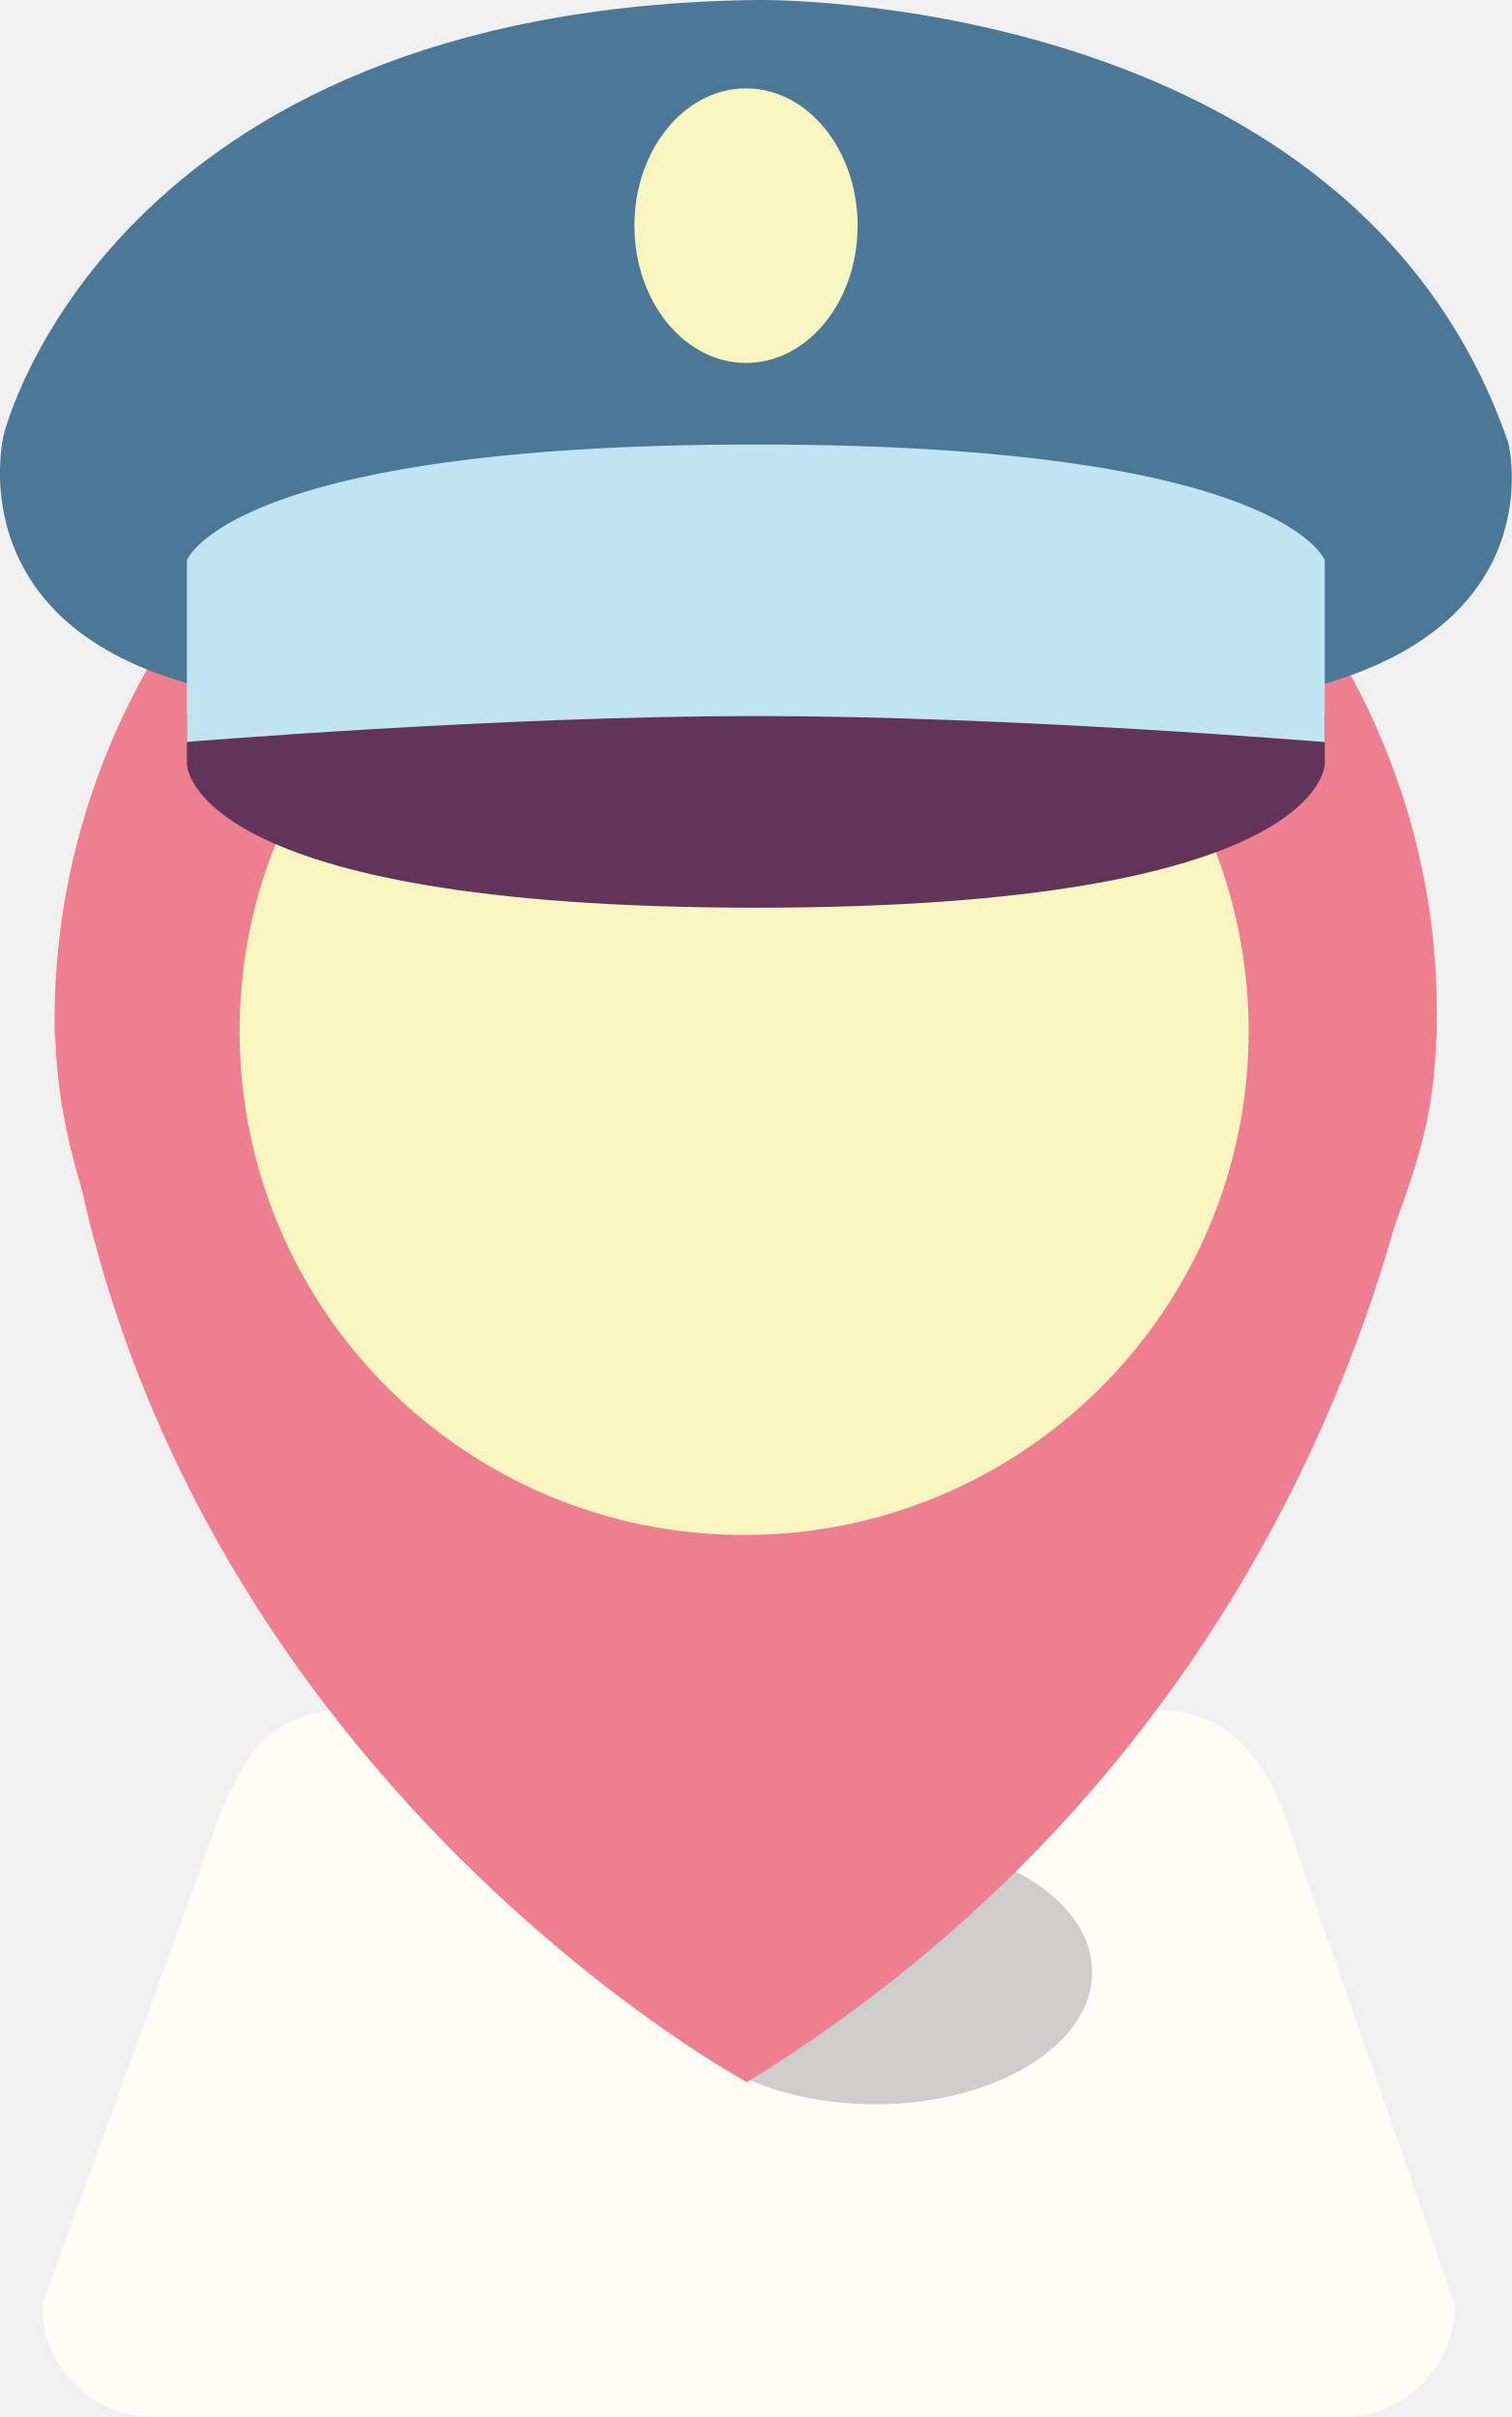
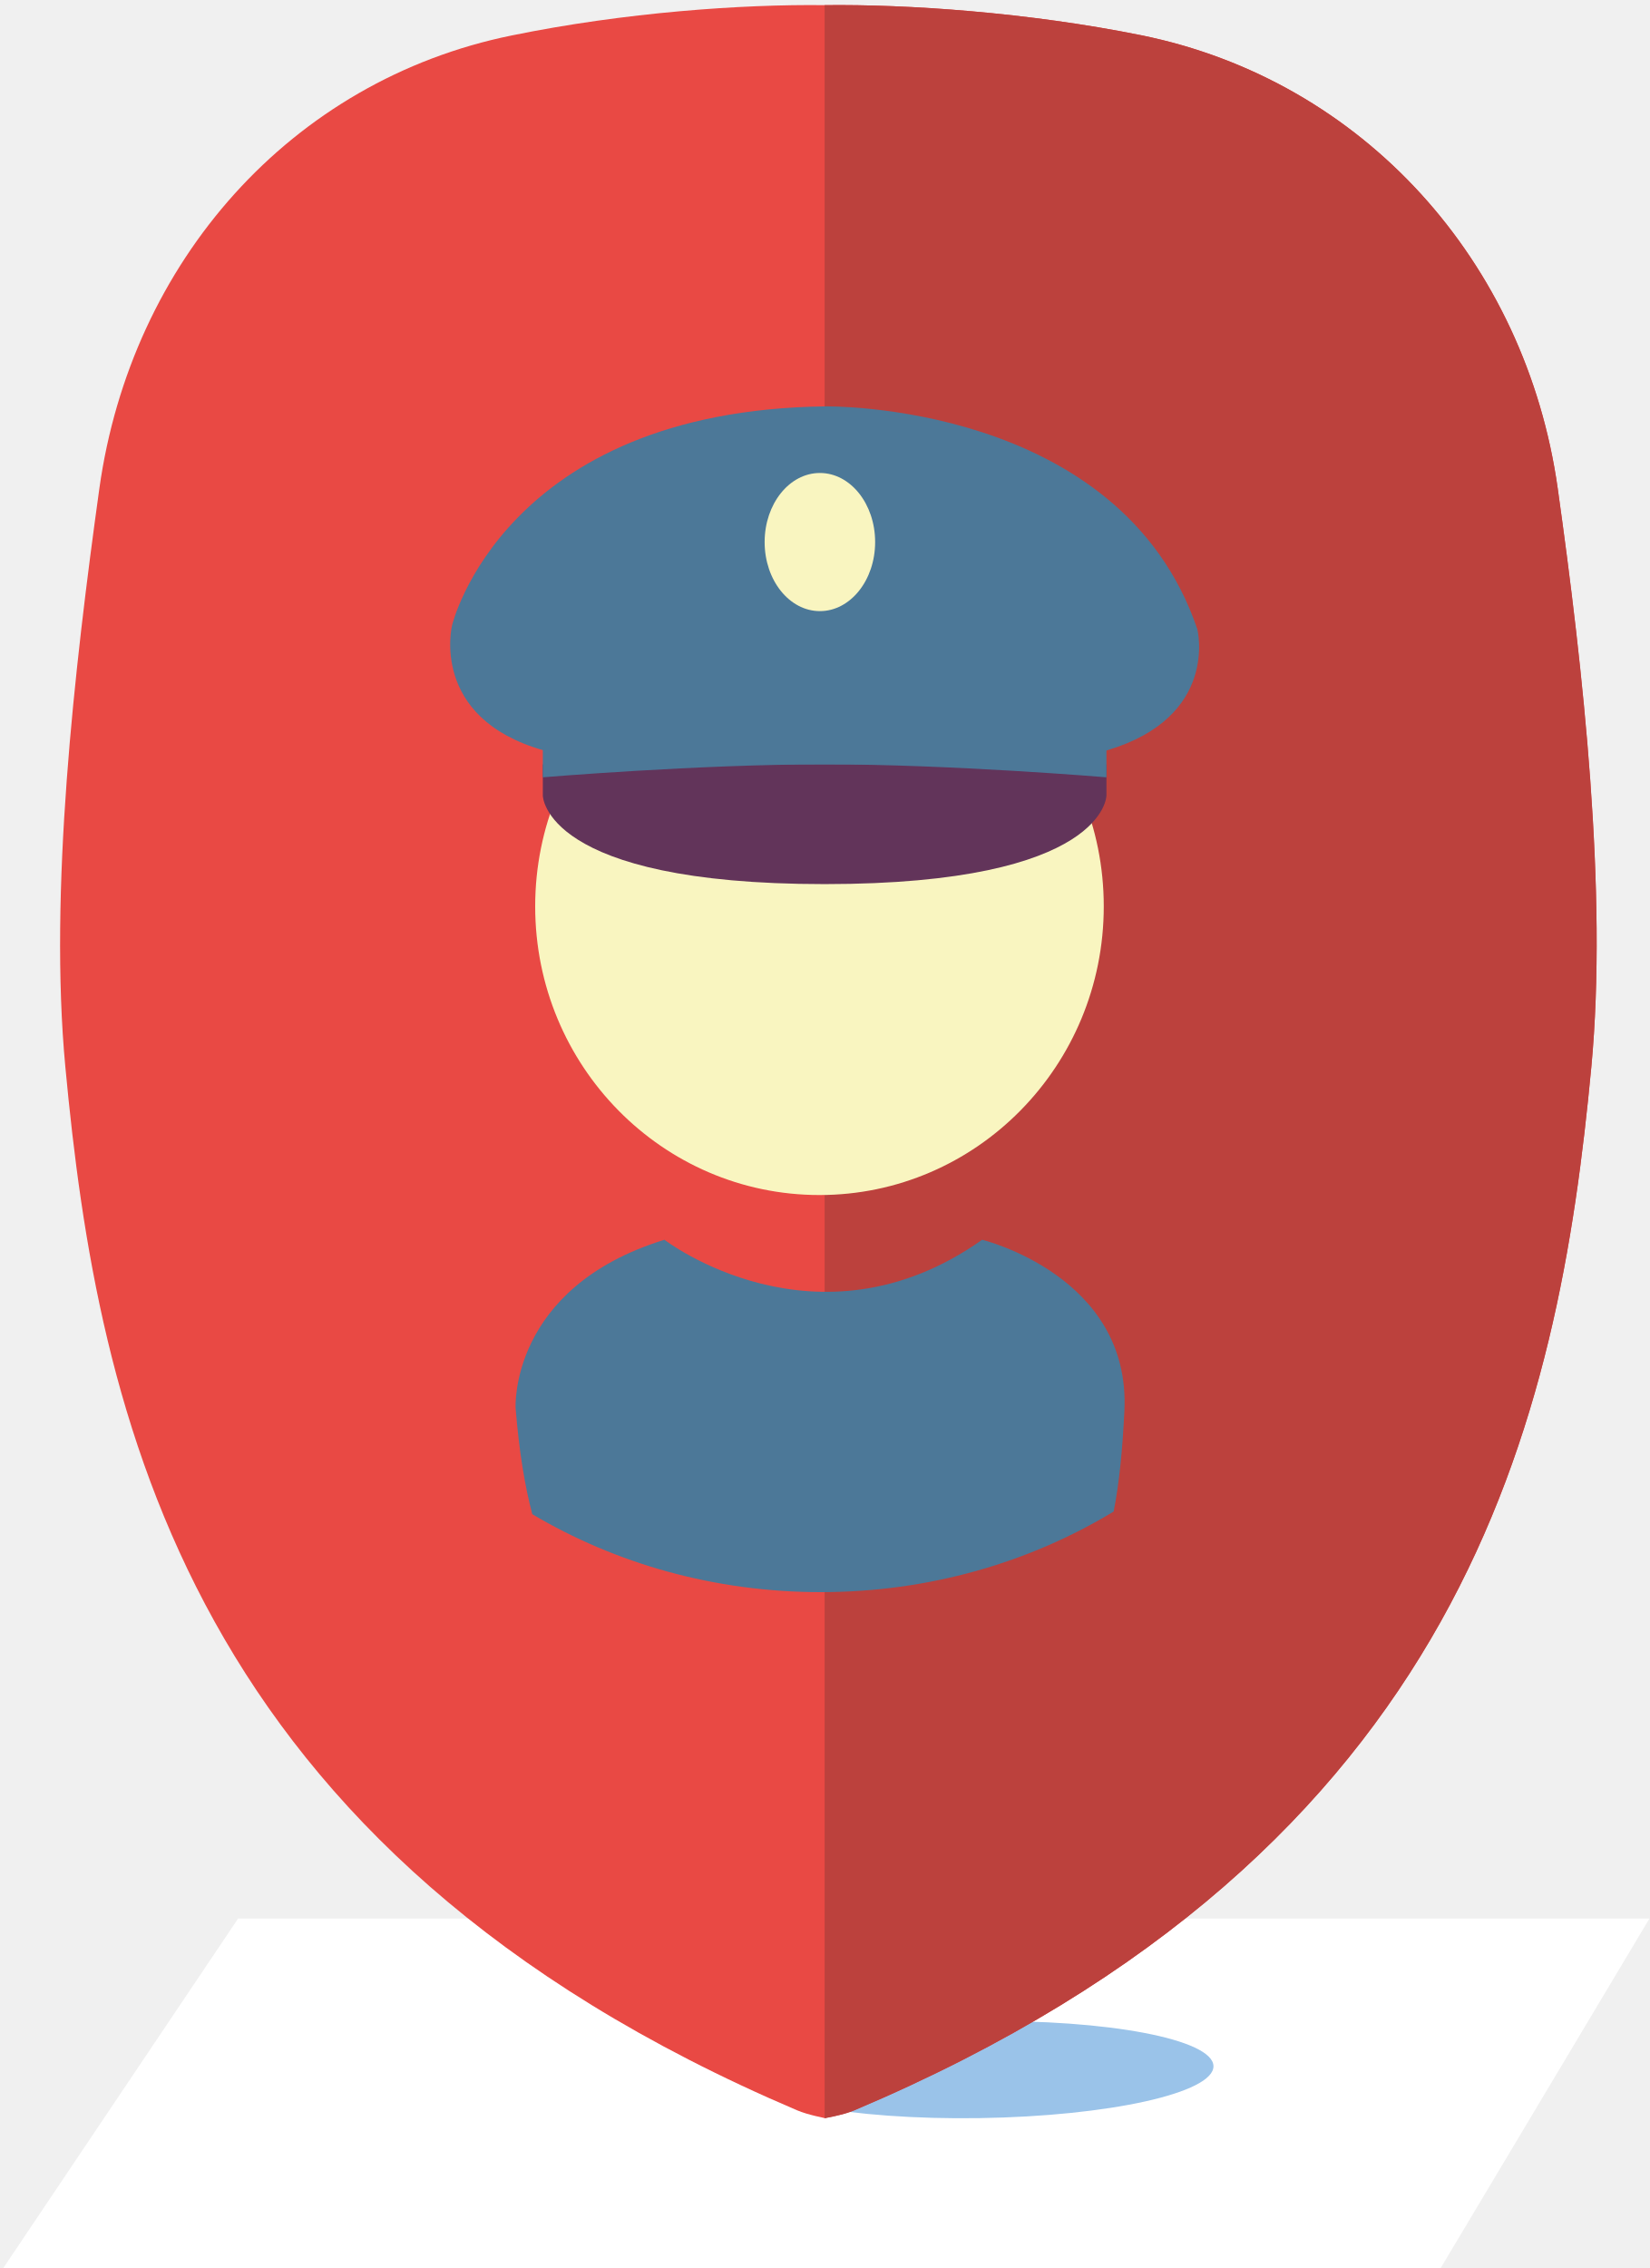
- <svg xmlns="http://www.w3.org/2000/svg" version="1.1" id="Слой_1" x="0px" y="0px" viewBox="0 0 80.07 128" enable-background="new 0 0 80.07 128" xml:space="preserve">
-   <path fill="#FFFCF3" d="M19.26,90.46l41.87,0.06c3.27,0,5.55,1.79,6.96,5.78l8.96,25.78c0,3.26-2.67,5.93-5.94,5.93H8.17  c-3.27,0-5.94-2.67-5.94-5.93l9.42-25.97C13.03,92.79,14.29,90.46,19.26,90.46z" />
-   <ellipse fill="#CECDCC" cx="46.34" cy="104.44" rx="11.5" ry="7" />
-   <path fill="#EE7F8F" d="M76.1,55.93h-0.02c0.01,0,0.02-2.04,0.02-2.31c0-20.18-16.39-37.29-36.6-37.29S2.89,33.82,2.89,54  c0,0.27,0.01,1.93,0.02,1.93H2.89c0.01,0,0.02-1.34,0.03-1.26c0.09,3.17,0.58,5.48,1.43,8.4c7.23,32.12,35.21,47.2,35.21,47.2  c22.07-13.61,30.84-33.08,34.3-45.35c1.31-3.56,2.07-5.97,2.21-9.96C76.09,54.67,76.1,55.93,76.1,55.93z" />
-   <ellipse fill="#F9F5C0" cx="39.41" cy="54.61" rx="26.72" ry="26.68" />
-   <path fill="#4C7898" d="M40.1,0c0,0,31.53-0.54,39.78,23.45c0,0,2.36,9.21-9.65,12.74c-12.01,3.53-48.04,3.43-60.27,0  C-2.26,32.76,0.2,23.02,0.2,23.02S5.67,0.43,40.1,0z" />
-   <path fill="#62345A" d="M9.9,40.47c0,0,0,7.6,30.13,7.6s30.13-7.6,30.13-7.6v-2.68H9.9V40.47z" />
-   <path fill="#C0E4F2" d="M9.9,29.67c0,0,2.25-6.13,30.13-6.13s30.13,6.13,30.13,6.13v9.63c0,0-16.62-1.38-30.13-1.38  S9.9,39.29,9.9,39.29V29.67z" />
-   <ellipse fill="#F9F5C0" cx="39.51" cy="11.95" rx="5.91" ry="7.27" />
+ <svg xmlns="http://www.w3.org/2000/svg" version="1.1" id="Слой_1" x="0px" y="0px" viewBox="0 0 80.01 110" enable-background="new 0 0 80.01 110" xml:space="preserve">
+   <polygon fill="#FFFFFF" points="69.74,110.24 0,110.24 11.55,93.05 80.01,93.05 " />
+   <ellipse transform="matrix(0.9999 -0.0151 0.0151 0.9999 -1.5086 0.7276)" fill="#9AC3E9" cx="47.48" cy="100.38" rx="11.38" ry="2.35" />
+   <path display="none" fill="#E94944" d="M27.99,0.97c7.8-1.22,17.2-1.55,27.32,0.51C66.02,3.65,74.2,12.41,75.74,23.36  c1.23,8.74,2.24,19.49,1.44,27.93c-1.58,16.8-6.12,37.83-35.71,50.38c-1.15,0.49-2.44,0.52-3.59,0.05  C30.35,98.72,2.06,85.15,2.06,51.2c0,0-0.71-8.43,1.21-24.23C4.87,13.69,14.94,3.01,27.99,0.97z" />
+   <path fill="#E94944" d="M75.56,23.69c-1.55-11-9.43-19.79-20.2-21.98C49.86,0.6,44,0.2,40,0.25C36,0.2,30.29,0.6,24.82,1.72  C14.11,3.9,6.36,12.69,4.82,23.69C3.6,32.47,2.37,43.27,3.17,51.75c1.58,16.88,5.9,38,35.49,50.6c0.57,0.24,1.34,0.37,1.34,0.38  c0-0.01,0.85-0.14,1.43-0.38c29.78-12.6,34.17-33.73,35.76-50.6C77.99,43.27,76.79,32.47,75.56,23.69z" />
+   <path fill="#BC413D" d="M75.56,23.69c-1.55-11-9.43-19.79-20.2-21.98C49.86,0.6,44,0.2,40,0.25v102.49c0-0.01,0.85-0.14,1.43-0.38  c29.78-12.6,34.17-33.73,35.76-50.6C77.99,43.27,76.8,32.47,75.56,23.69z" />
+   <ellipse fill="#F9F5C0" cx="39.75" cy="43.96" rx="13.79" ry="14" />
+   <path fill="#4C7898" d="M40.03,19.71c0,0,14.3-0.25,18.05,10.81c0,0,1.07,4.25-4.38,5.87c-5.45,1.63-21.79,1.58-27.34,0  c-5.55-1.58-4.43-6.07-4.43-6.07S24.42,19.91,40.03,19.71z" />
+   <path fill="#62345A" d="M26.33,38.58c0,0,0,4.3,13.67,4.3s13.67-4.3,13.67-4.3v-1.51H26.33V38.58z" />
+   <path fill="#4C7898" d="M26.33,33.26c0,0,1.02-2.83,13.67-2.83s13.67,2.83,13.67,2.83v4.44c0,0-7.54-0.63-13.67-0.63  S26.33,37.7,26.33,37.7V33.26z" />
+   <ellipse fill="#F9F5C0" cx="39.77" cy="26.29" rx="2.68" ry="3.35" />
+   <path fill="#4C7898" d="M47.64,60.13c-8.03,5.68-15.41,0-15.41,0c-7.54,2.33-7.22,8.16-7.22,8.16c0.17,2.11,0.45,3.8,0.81,5.15  c4.03,2.39,8.83,3.78,13.99,3.78c5.25,0,10.14-1.44,14.21-3.91c0.27-1.37,0.43-2.99,0.52-4.87C54.87,61.88,47.64,60.13,47.64,60.13z  " />
</svg>
